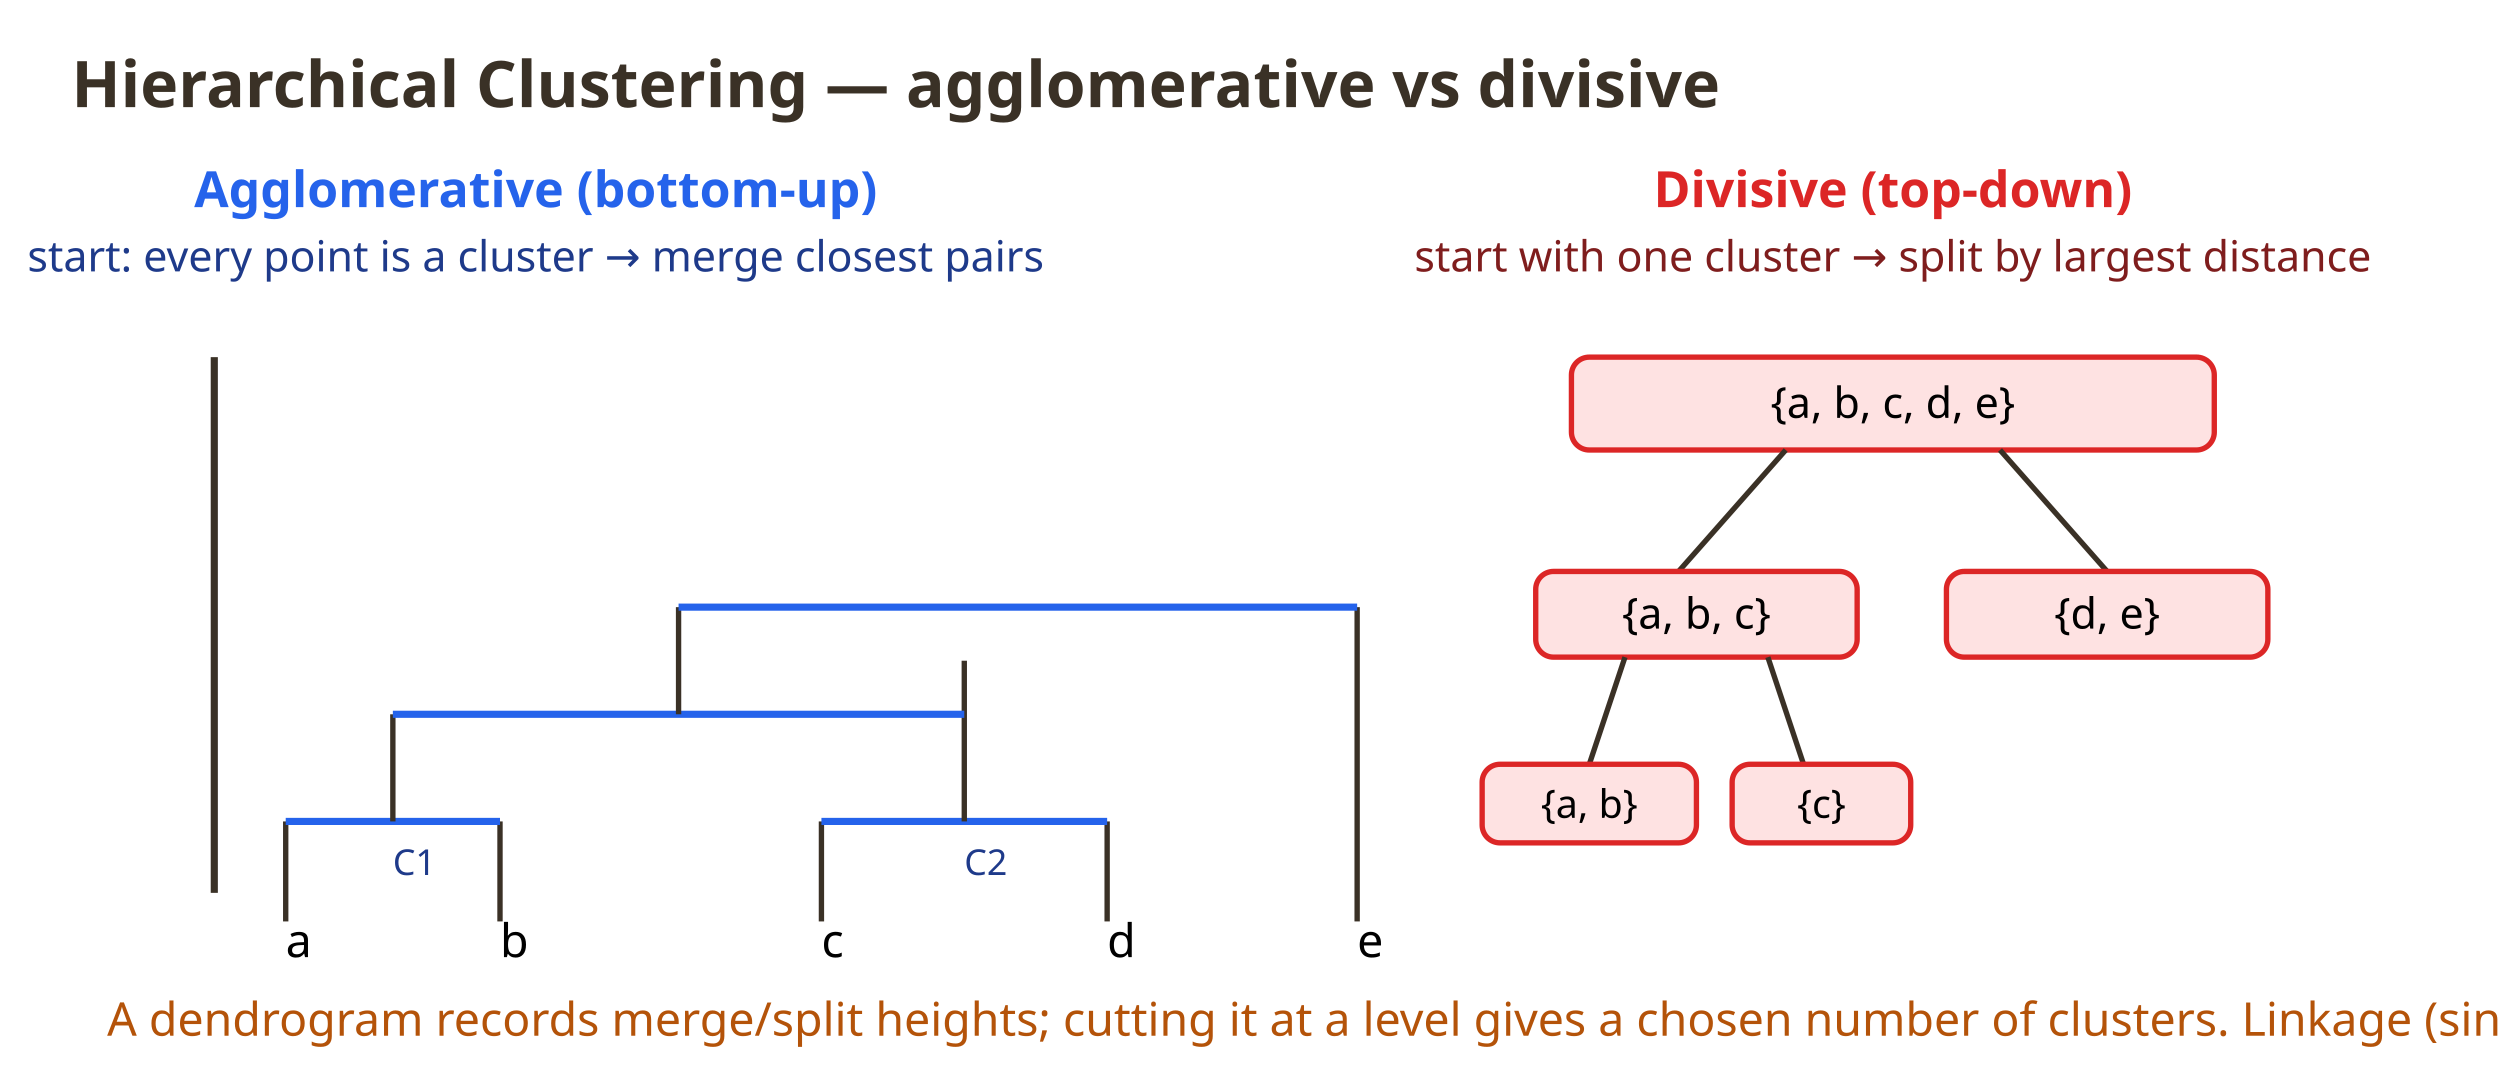
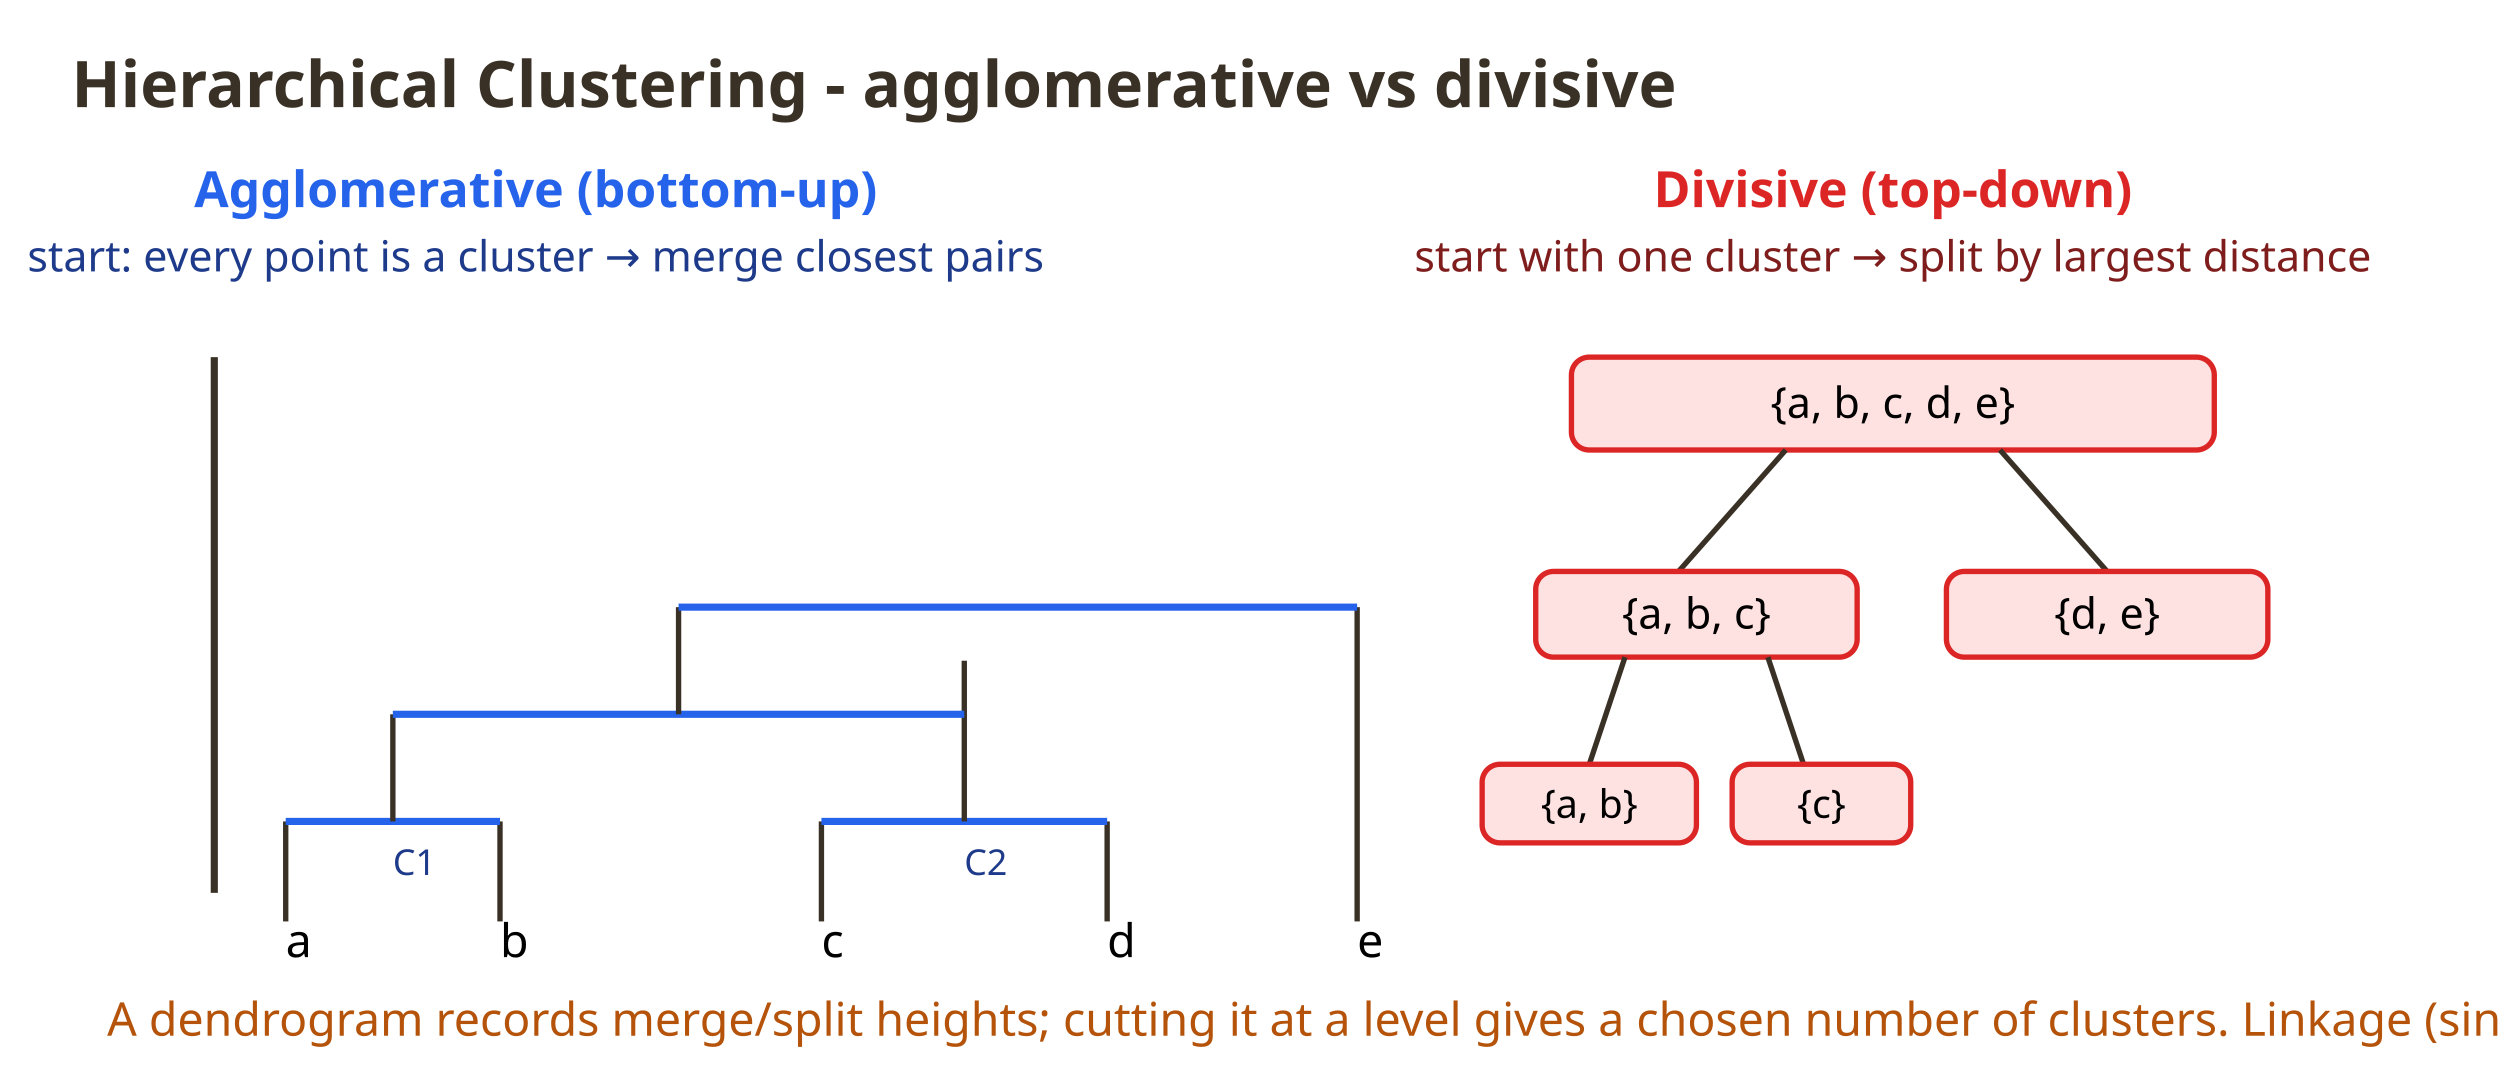
<svg xmlns="http://www.w3.org/2000/svg" viewBox="0 0 700 300" font-family="'Segoe UI', system-ui, sans-serif">
-   <text x="20" y="30" font-size="18" fill="#3a3126" font-weight="700">Hierarchical Clustering — agglomerative vs divisive</text>
+   <text x="20" y="30" font-size="18" fill="#3a3126" font-weight="700">Hierarchical Clustering - agglomerative vs divisive</text>
  <text x="150" y="58" font-size="14" fill="#2563eb" font-weight="700" text-anchor="middle">Agglomerative (bottom-up)</text>
  <text x="150" y="76" font-size="12" fill="#1e3a8a" text-anchor="middle">start: every point is a cluster → merge closest pairs</text>
  <line x1="60" y1="250" x2="60" y2="100" stroke="#3a3126" stroke-width="2" />
  <text x="80" y="268" font-size="13">a</text>
  <text x="140" y="268" font-size="13">b</text>
  <text x="230" y="268" font-size="13">c</text>
  <text x="310" y="268" font-size="13">d</text>
  <text x="380" y="268" font-size="13">e</text>
  <line x1="80" y1="258" x2="80" y2="230" stroke="#3a3126" stroke-width="1.5" />
  <line x1="140" y1="258" x2="140" y2="230" stroke="#3a3126" stroke-width="1.5" />
  <line x1="80" y1="230" x2="140" y2="230" stroke="#2563eb" stroke-width="2" />
  <line x1="110" y1="230" x2="110" y2="200" stroke="#3a3126" stroke-width="1.5" />
  <line x1="230" y1="258" x2="230" y2="230" stroke="#3a3126" stroke-width="1.5" />
  <line x1="310" y1="258" x2="310" y2="230" stroke="#3a3126" stroke-width="1.5" />
  <line x1="230" y1="230" x2="310" y2="230" stroke="#2563eb" stroke-width="2" />
  <line x1="270" y1="230" x2="270" y2="185" stroke="#3a3126" stroke-width="1.5" />
  <line x1="110" y1="200" x2="270" y2="200" stroke="#2563eb" stroke-width="2" />
  <line x1="190" y1="200" x2="190" y2="170" stroke="#3a3126" stroke-width="1.5" />
  <line x1="380" y1="258" x2="380" y2="170" stroke="#3a3126" stroke-width="1.5" />
  <line x1="190" y1="170" x2="380" y2="170" stroke="#2563eb" stroke-width="2" />
  <text x="110" y="245" font-size="10" fill="#1e3a8a">C1</text>
  <text x="270" y="245" font-size="10" fill="#1e3a8a">C2</text>
  <text x="530" y="58" font-size="14" fill="#dc2626" font-weight="700" text-anchor="middle">Divisive (top-down)</text>
  <text x="530" y="76" font-size="12" fill="#7f1d1d" text-anchor="middle">start with one cluster → split by largest distance</text>
  <rect x="440" y="100" width="180" height="26" rx="5" fill="#fee2e2" stroke="#dc2626" stroke-width="1.5" />
  <text x="530" y="117" font-size="12" text-anchor="middle">{a, b, c, d, e}</text>
  <line x1="500" y1="126" x2="470" y2="160" stroke="#3a3126" stroke-width="1.5" />
  <line x1="560" y1="126" x2="590" y2="160" stroke="#3a3126" stroke-width="1.5" />
  <rect x="430" y="160" width="90" height="24" rx="5" fill="#fee2e2" stroke="#dc2626" stroke-width="1.5" />
  <text x="475" y="176" font-size="12" text-anchor="middle">{a, b, c}</text>
  <rect x="545" y="160" width="90" height="24" rx="5" fill="#fee2e2" stroke="#dc2626" stroke-width="1.5" />
  <text x="590" y="176" font-size="12" text-anchor="middle">{d, e}</text>
  <line x1="455" y1="184" x2="445" y2="214" stroke="#3a3126" stroke-width="1.5" />
  <line x1="495" y1="184" x2="505" y2="214" stroke="#3a3126" stroke-width="1.5" />
  <rect x="415" y="214" width="60" height="22" rx="5" fill="#fee2e2" stroke="#dc2626" stroke-width="1.5" />
  <text x="445" y="229" font-size="11" text-anchor="middle">{a, b}</text>
  <rect x="485" y="214" width="50" height="22" rx="5" fill="#fee2e2" stroke="#dc2626" stroke-width="1.5" />
  <text x="510" y="229" font-size="11" text-anchor="middle">{c}</text>
  <text x="30" y="290" font-size="13" fill="#b45309">A dendrogram records merge/split heights; cutting it at a level gives a chosen number of clusters. Linkage (single, complete, average) defines distance between clusters.</text>
</svg>
